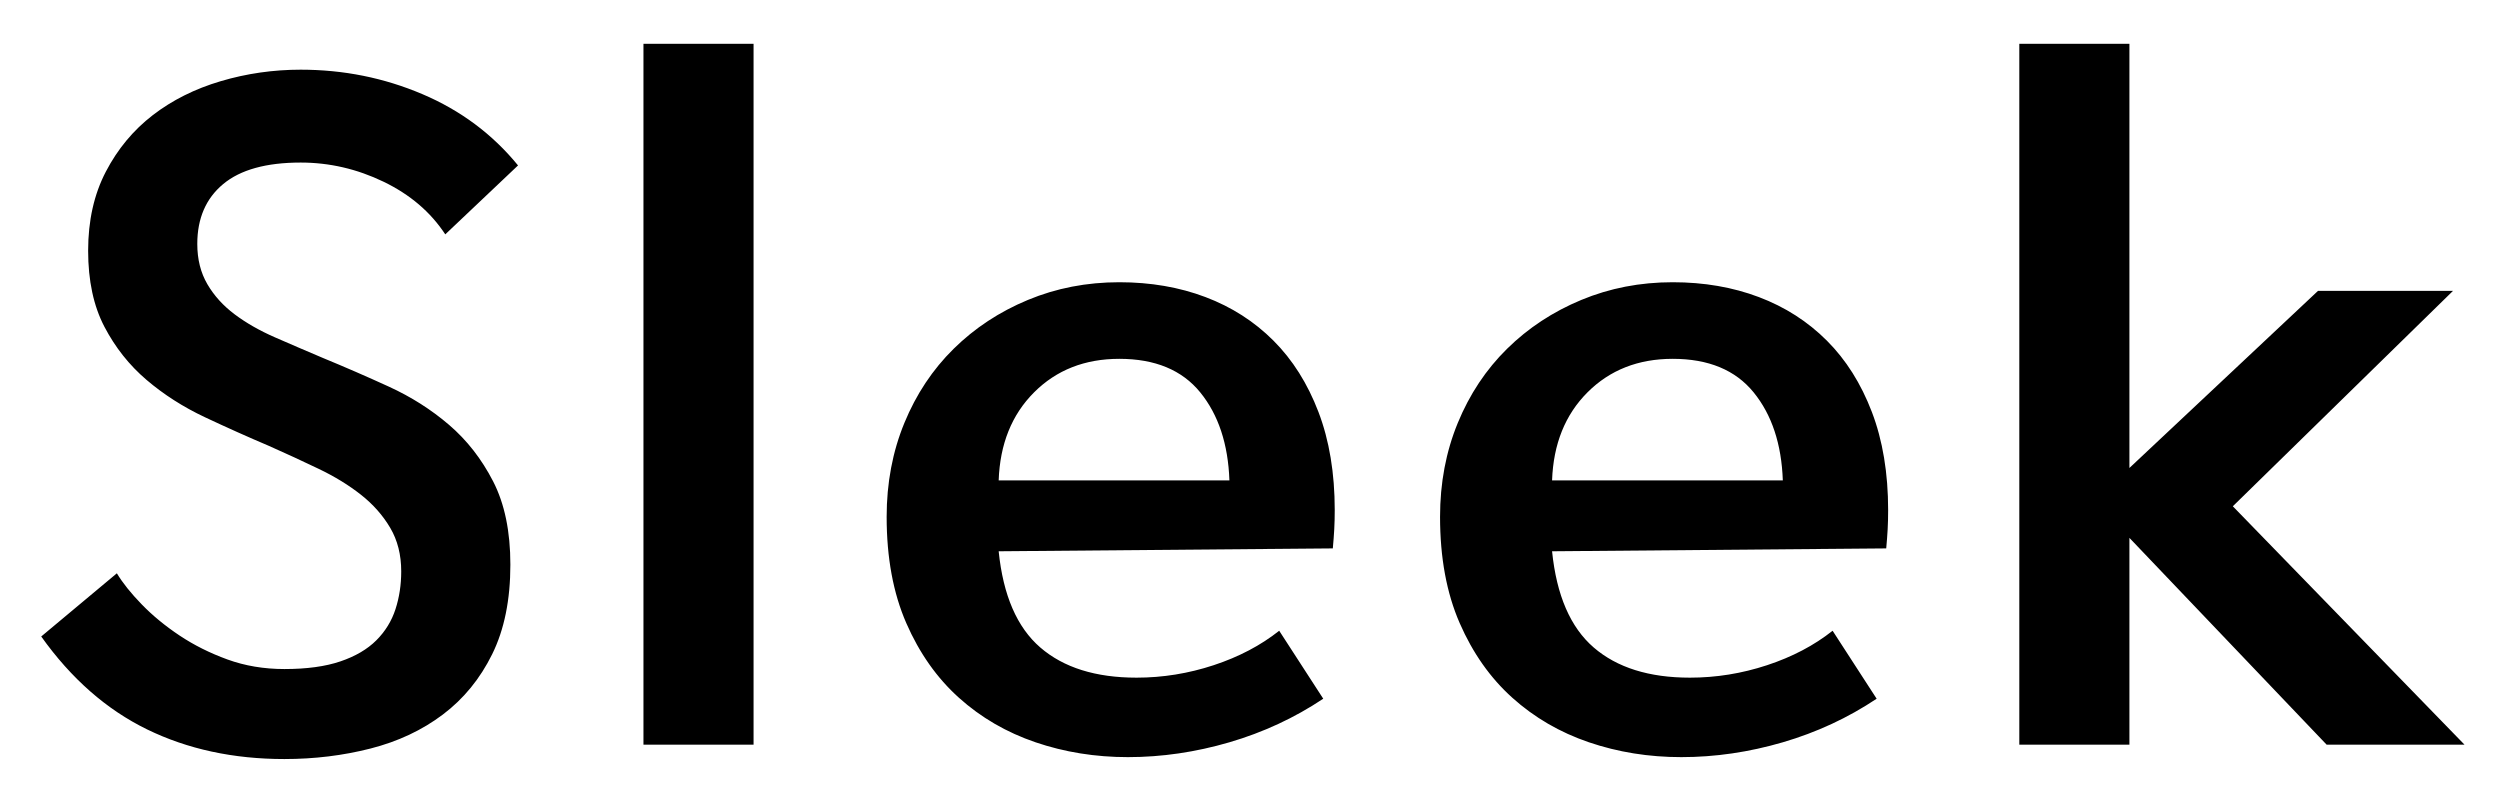
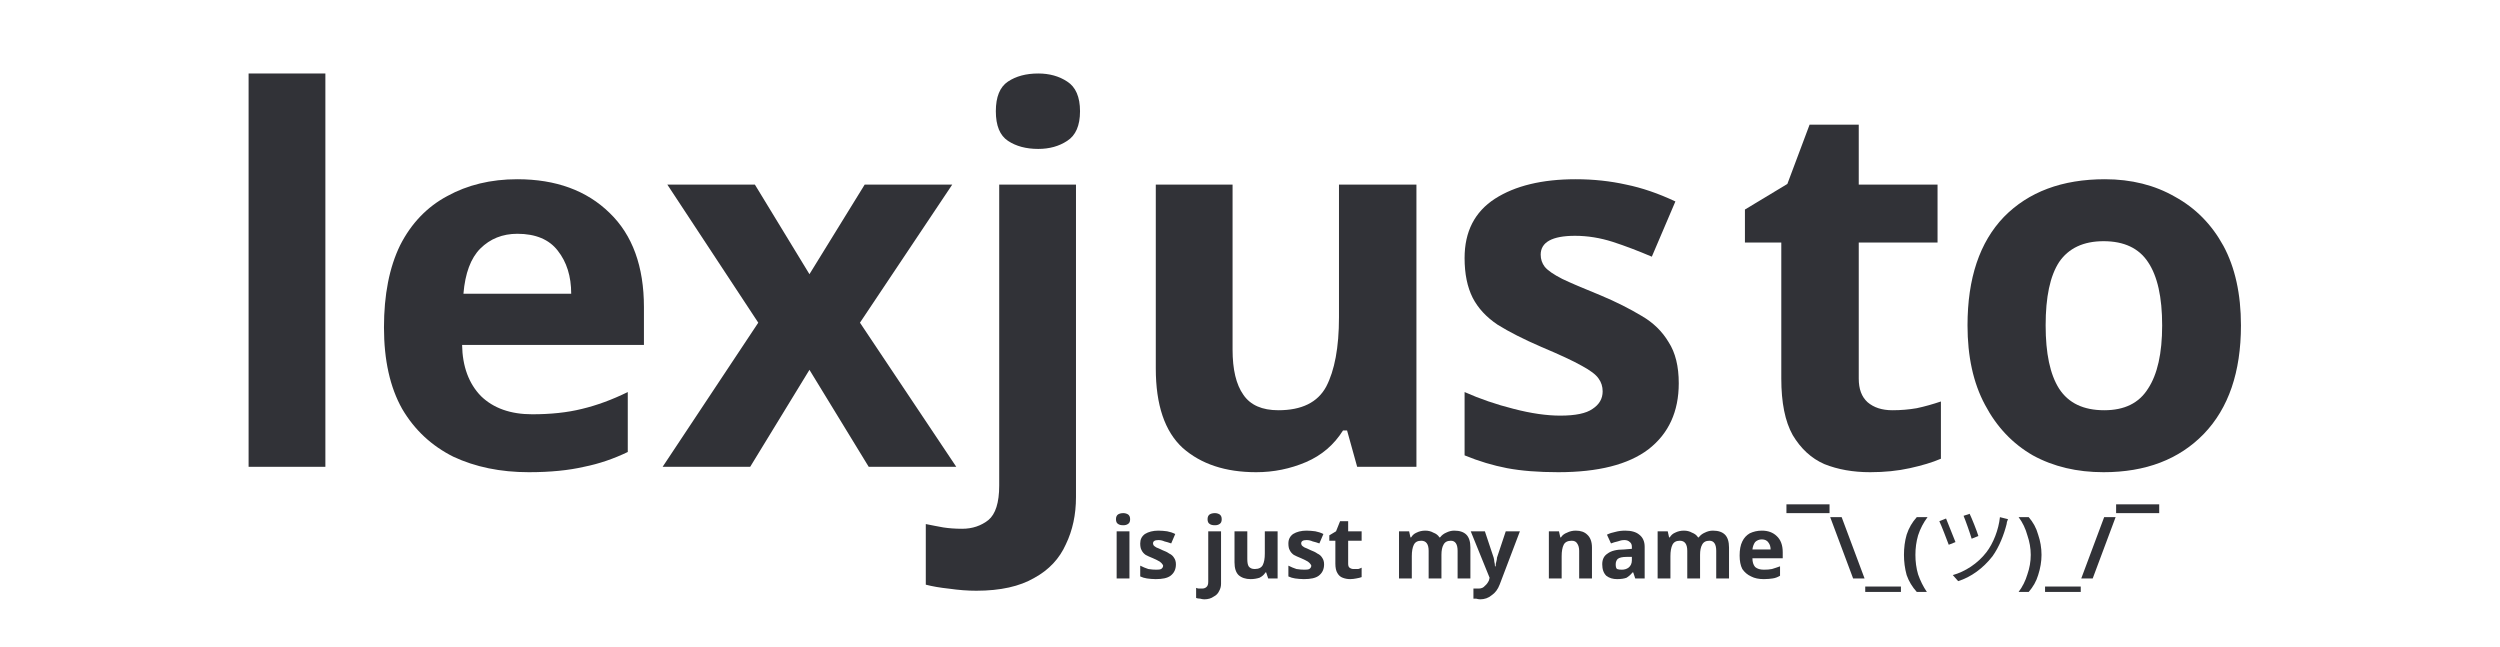
- <svg xmlns="http://www.w3.org/2000/svg" class="logo" viewBox="0 0 47 15" version="1.1">
-   <g id="logo" transform="translate(-113, -89)">
-     <path d="M114.657,93.712 C114.657,93.148 114.768,92.653 114.99,92.227 C115.212,91.801 115.506,91.447 115.872,91.165 C116.238,90.883 116.664,90.67 117.15,90.526 C117.636,90.382 118.137,90.31 118.653,90.31 C119.457,90.31 120.219,90.463 120.939,90.769 C121.659,91.075 122.259,91.522 122.739,92.11 L121.371,93.406 C121.095,92.986 120.708,92.656 120.21,92.416 C119.712,92.176 119.193,92.056 118.653,92.056 C118.005,92.056 117.519,92.191 117.195,92.461 C116.871,92.731 116.709,93.106 116.709,93.586 C116.709,93.874 116.772,94.126 116.898,94.342 C117.024,94.558 117.195,94.747 117.411,94.909 C117.627,95.071 117.879,95.215 118.167,95.341 C118.455,95.467 118.755,95.596 119.067,95.728 C119.475,95.896 119.889,96.076 120.309,96.268 C120.729,96.46 121.107,96.7 121.443,96.988 C121.779,97.276 122.055,97.63 122.271,98.05 C122.487,98.47 122.595,98.992 122.595,99.616 C122.595,100.276 122.481,100.837 122.253,101.299 C122.025,101.761 121.716,102.139 121.326,102.433 C120.936,102.727 120.483,102.94 119.967,103.072 C119.451,103.204 118.911,103.27 118.347,103.27 C117.387,103.27 116.526,103.084 115.764,102.712 C115.002,102.34 114.339,101.758 113.775,100.966 L115.197,99.778 C115.305,99.958 115.461,100.153 115.665,100.363 C115.869,100.573 116.106,100.768 116.376,100.948 C116.646,101.128 116.946,101.278 117.276,101.398 C117.606,101.518 117.963,101.578 118.347,101.578 C118.767,101.578 119.118,101.53 119.4,101.434 C119.682,101.338 119.907,101.206 120.075,101.038 C120.243,100.87 120.363,100.675 120.435,100.453 C120.507,100.231 120.543,99.994 120.543,99.742 C120.543,99.43 120.474,99.157 120.336,98.923 C120.198,98.689 120.015,98.482 119.787,98.302 C119.559,98.122 119.295,97.96 118.995,97.816 C118.695,97.672 118.383,97.528 118.059,97.384 C117.663,97.216 117.261,97.036 116.853,96.844 C116.445,96.652 116.079,96.418 115.755,96.142 C115.431,95.866 115.167,95.533 114.963,95.143 C114.759,94.753 114.657,94.276 114.657,93.712 Z M127.167,89.824 L127.167,103 L125.097,103 L125.097,89.824 L127.167,89.824 Z M131.775,99.364 C131.859,100.192 132.12,100.795 132.558,101.173 C132.996,101.551 133.599,101.74 134.367,101.74 C134.859,101.74 135.342,101.662 135.816,101.506 C136.29,101.35 136.701,101.134 137.049,100.858 L137.877,102.136 C137.337,102.496 136.749,102.769 136.113,102.955 C135.477,103.141 134.841,103.234 134.205,103.234 C133.593,103.234 133.014,103.141 132.468,102.955 C131.922,102.769 131.442,102.49 131.028,102.118 C130.614,101.746 130.284,101.278 130.038,100.714 C129.792,100.15 129.669,99.484 129.669,98.716 C129.669,98.08 129.78,97.492 130.002,96.952 C130.224,96.412 130.533,95.947 130.929,95.557 C131.325,95.167 131.79,94.861 132.324,94.639 C132.858,94.417 133.431,94.306 134.043,94.306 C134.631,94.306 135.171,94.399 135.663,94.585 C136.155,94.771 136.581,95.044 136.941,95.404 C137.301,95.764 137.583,96.211 137.787,96.745 C137.991,97.279 138.093,97.894 138.093,98.59 C138.093,98.722 138.09,98.842 138.084,98.95 C138.078,99.058 138.069,99.178 138.057,99.31 L131.775,99.364 Z M134.043,95.746 C133.395,95.746 132.861,95.956 132.441,96.376 C132.021,96.796 131.799,97.348 131.775,98.032 L136.113,98.032 C136.089,97.348 135.906,96.796 135.564,96.376 C135.222,95.956 134.715,95.746 134.043,95.746 Z M142.179,99.364 C142.263,100.192 142.524,100.795 142.962,101.173 C143.4,101.551 144.003,101.74 144.771,101.74 C145.263,101.74 145.746,101.662 146.22,101.506 C146.694,101.35 147.105,101.134 147.453,100.858 L148.281,102.136 C147.741,102.496 147.153,102.769 146.517,102.955 C145.881,103.141 145.245,103.234 144.609,103.234 C143.997,103.234 143.418,103.141 142.872,102.955 C142.326,102.769 141.846,102.49 141.432,102.118 C141.018,101.746 140.688,101.278 140.442,100.714 C140.196,100.15 140.073,99.484 140.073,98.716 C140.073,98.08 140.184,97.492 140.406,96.952 C140.628,96.412 140.937,95.947 141.333,95.557 C141.729,95.167 142.194,94.861 142.728,94.639 C143.262,94.417 143.835,94.306 144.447,94.306 C145.035,94.306 145.575,94.399 146.067,94.585 C146.559,94.771 146.985,95.044 147.345,95.404 C147.705,95.764 147.987,96.211 148.191,96.745 C148.395,97.279 148.497,97.894 148.497,98.59 C148.497,98.722 148.494,98.842 148.488,98.95 C148.482,99.058 148.473,99.178 148.461,99.31 L142.179,99.364 Z M144.447,95.746 C143.799,95.746 143.265,95.956 142.845,96.376 C142.425,96.796 142.203,97.348 142.179,98.032 L146.517,98.032 C146.493,97.348 146.31,96.796 145.968,96.376 C145.626,95.956 145.119,95.746 144.447,95.746 Z M153.033,89.824 L153.033,97.798 L156.579,94.468 L159.117,94.468 L154.977,98.518 L159.333,103 L156.741,103 L153.033,99.112 L153.033,103 L150.963,103 L150.963,89.824 L153.033,89.824 Z" id="Sleek" />
-   </g>
+ <svg xmlns="http://www.w3.org/2000/svg" viewBox="0 0 58 15">
+   <defs>
+     <style>.a{font-size:12px;}.a,.e{fill:#313237;font-family:SFUIText-Bold, SF UI Text;}.a,.f,.g{font-weight:700;}.b{letter-spacing:-0.02em;}.c{letter-spacing:0em;}.d{letter-spacing:0em;}.e{font-size:2px;}.g{letter-spacing:-0.01em;}.h{font-family:KozGoPr6N-Regular-90ms-RKSJ-H, Kozuka Gothic Pr6N;letter-spacing:-0.01em;}</style>
+   </defs>
+   <text class="a" transform="translate(4.83 10.83)">l<tspan class="b" x="3.53" y="0">e</tspan>
+     <tspan x="10.48" y="0">xju</tspan>
+     <tspan class="c" x="28.6" y="0">s</tspan>
+     <tspan class="d" x="35.37" y="0">t</tspan>
+     <tspan x="40.27" y="0">o</tspan>
+   </text>
+   <text class="e" transform="translate(25.75 13.42)">
+     <tspan class="f">is just </tspan>
+     <tspan class="g" x="6.55" y="0">m</tspan>
+     <tspan class="f" x="8.37" y="0">y name¯\_(</tspan>
+     <tspan class="h" x="19.04" y="0">ツ</tspan>
+     <tspan class="f" x="21.02" y="0">)_/¯</tspan>
+   </text>
</svg>
